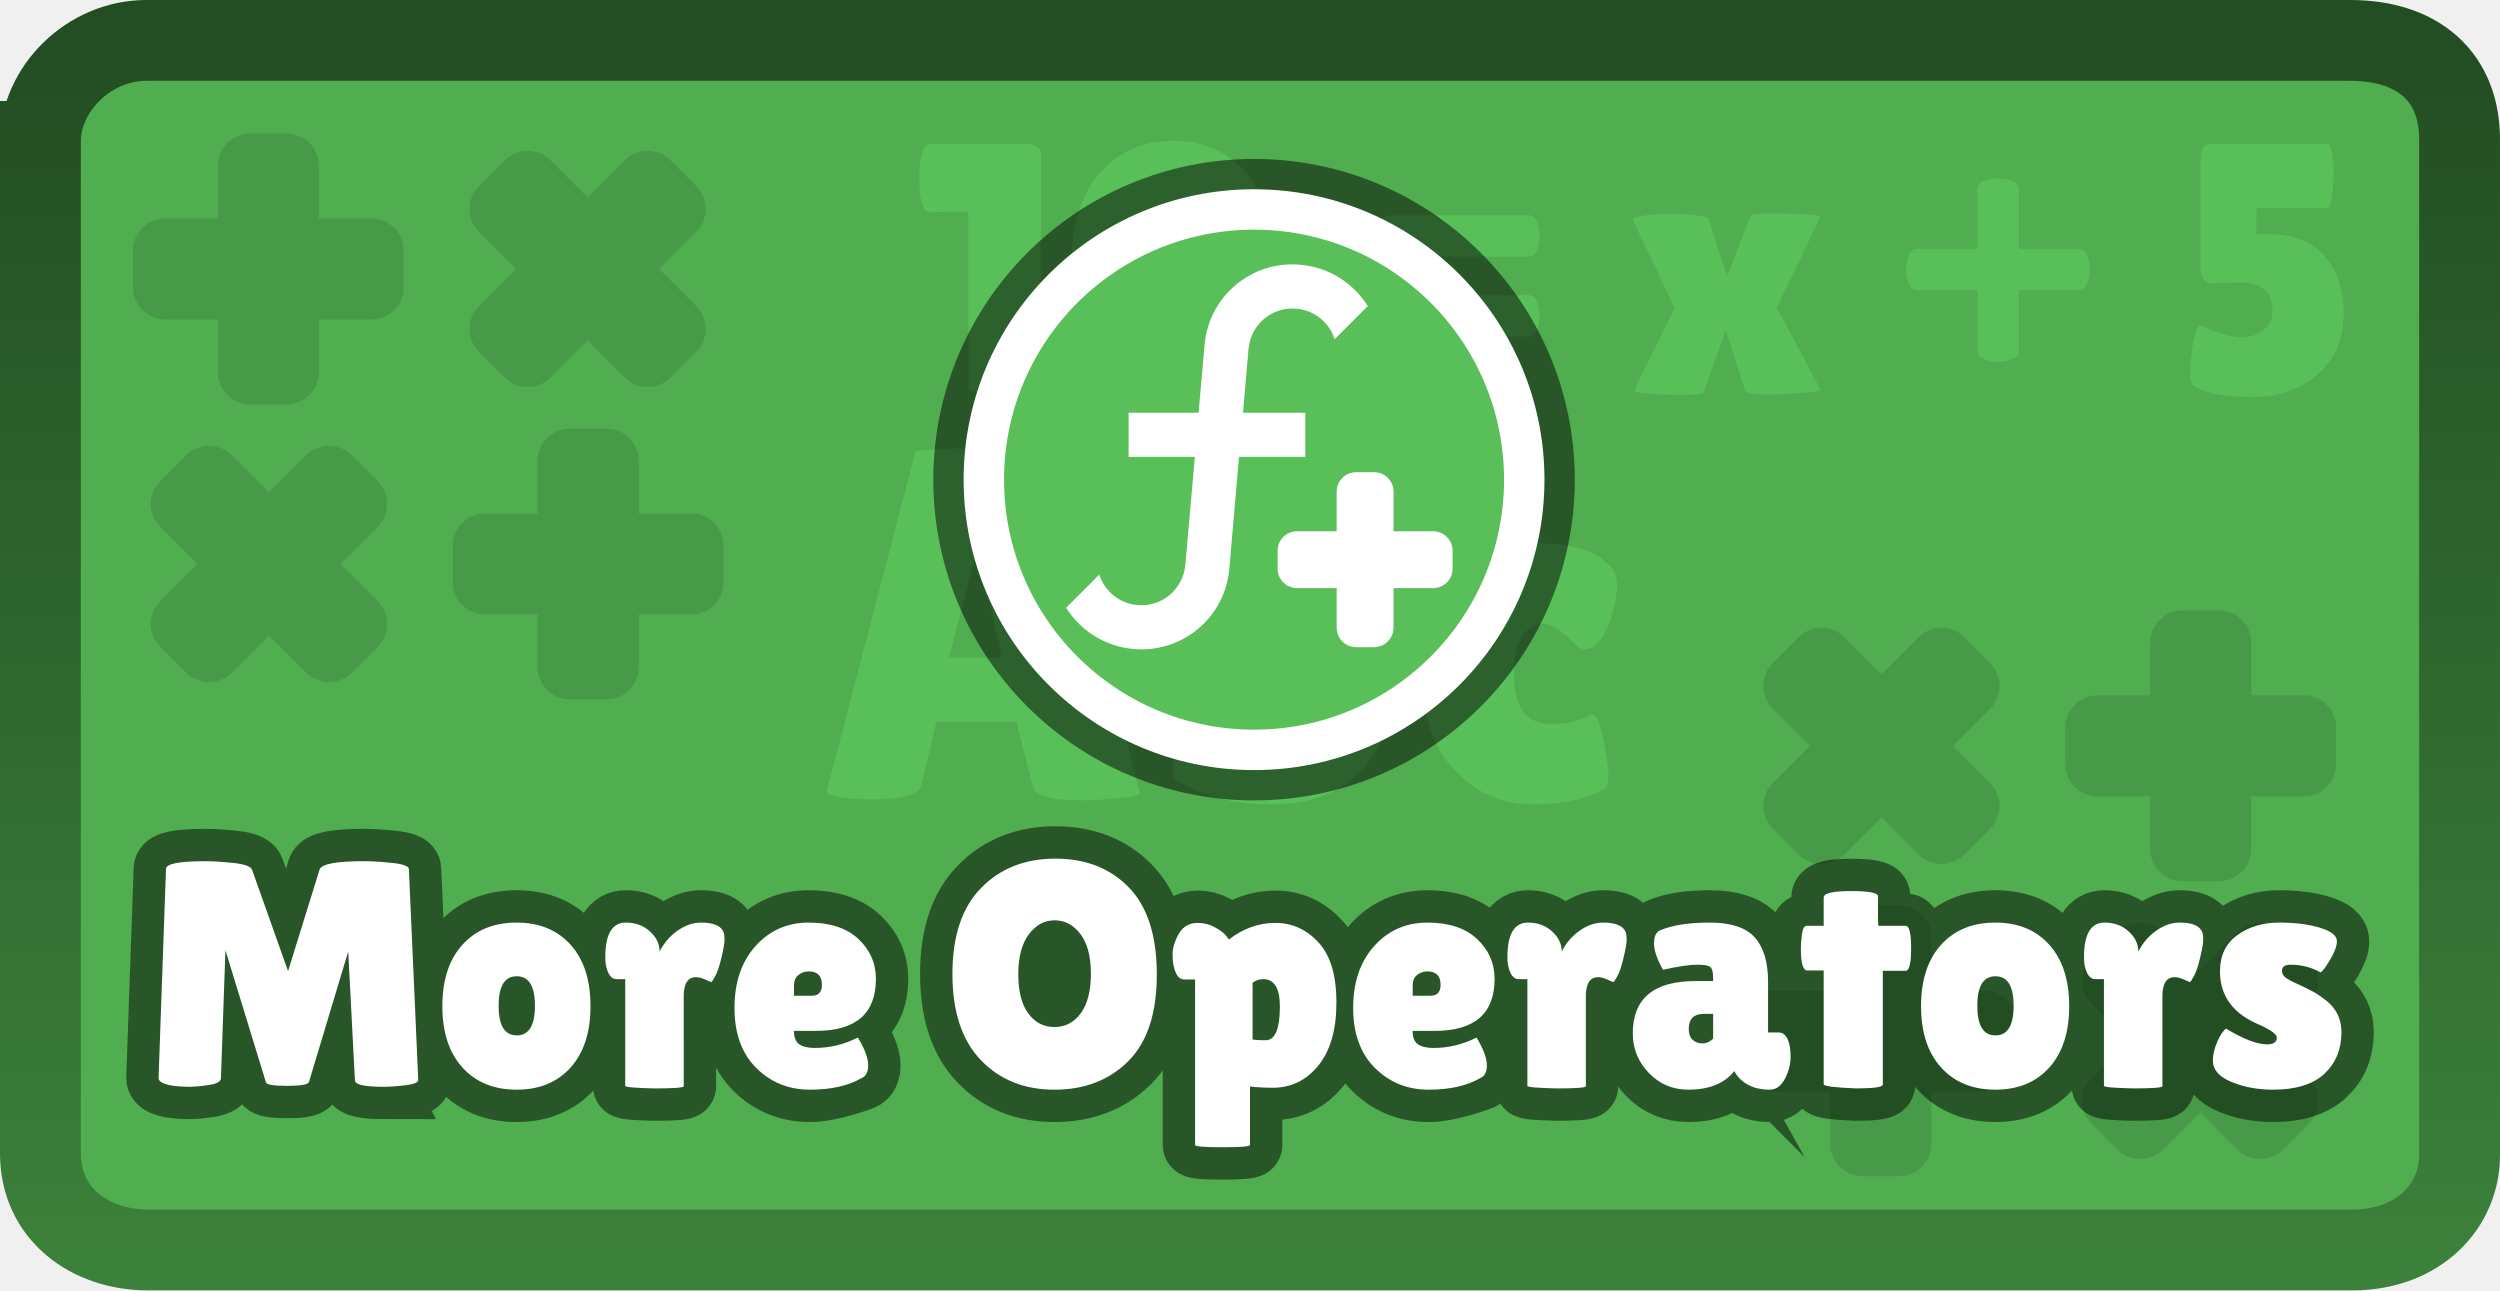
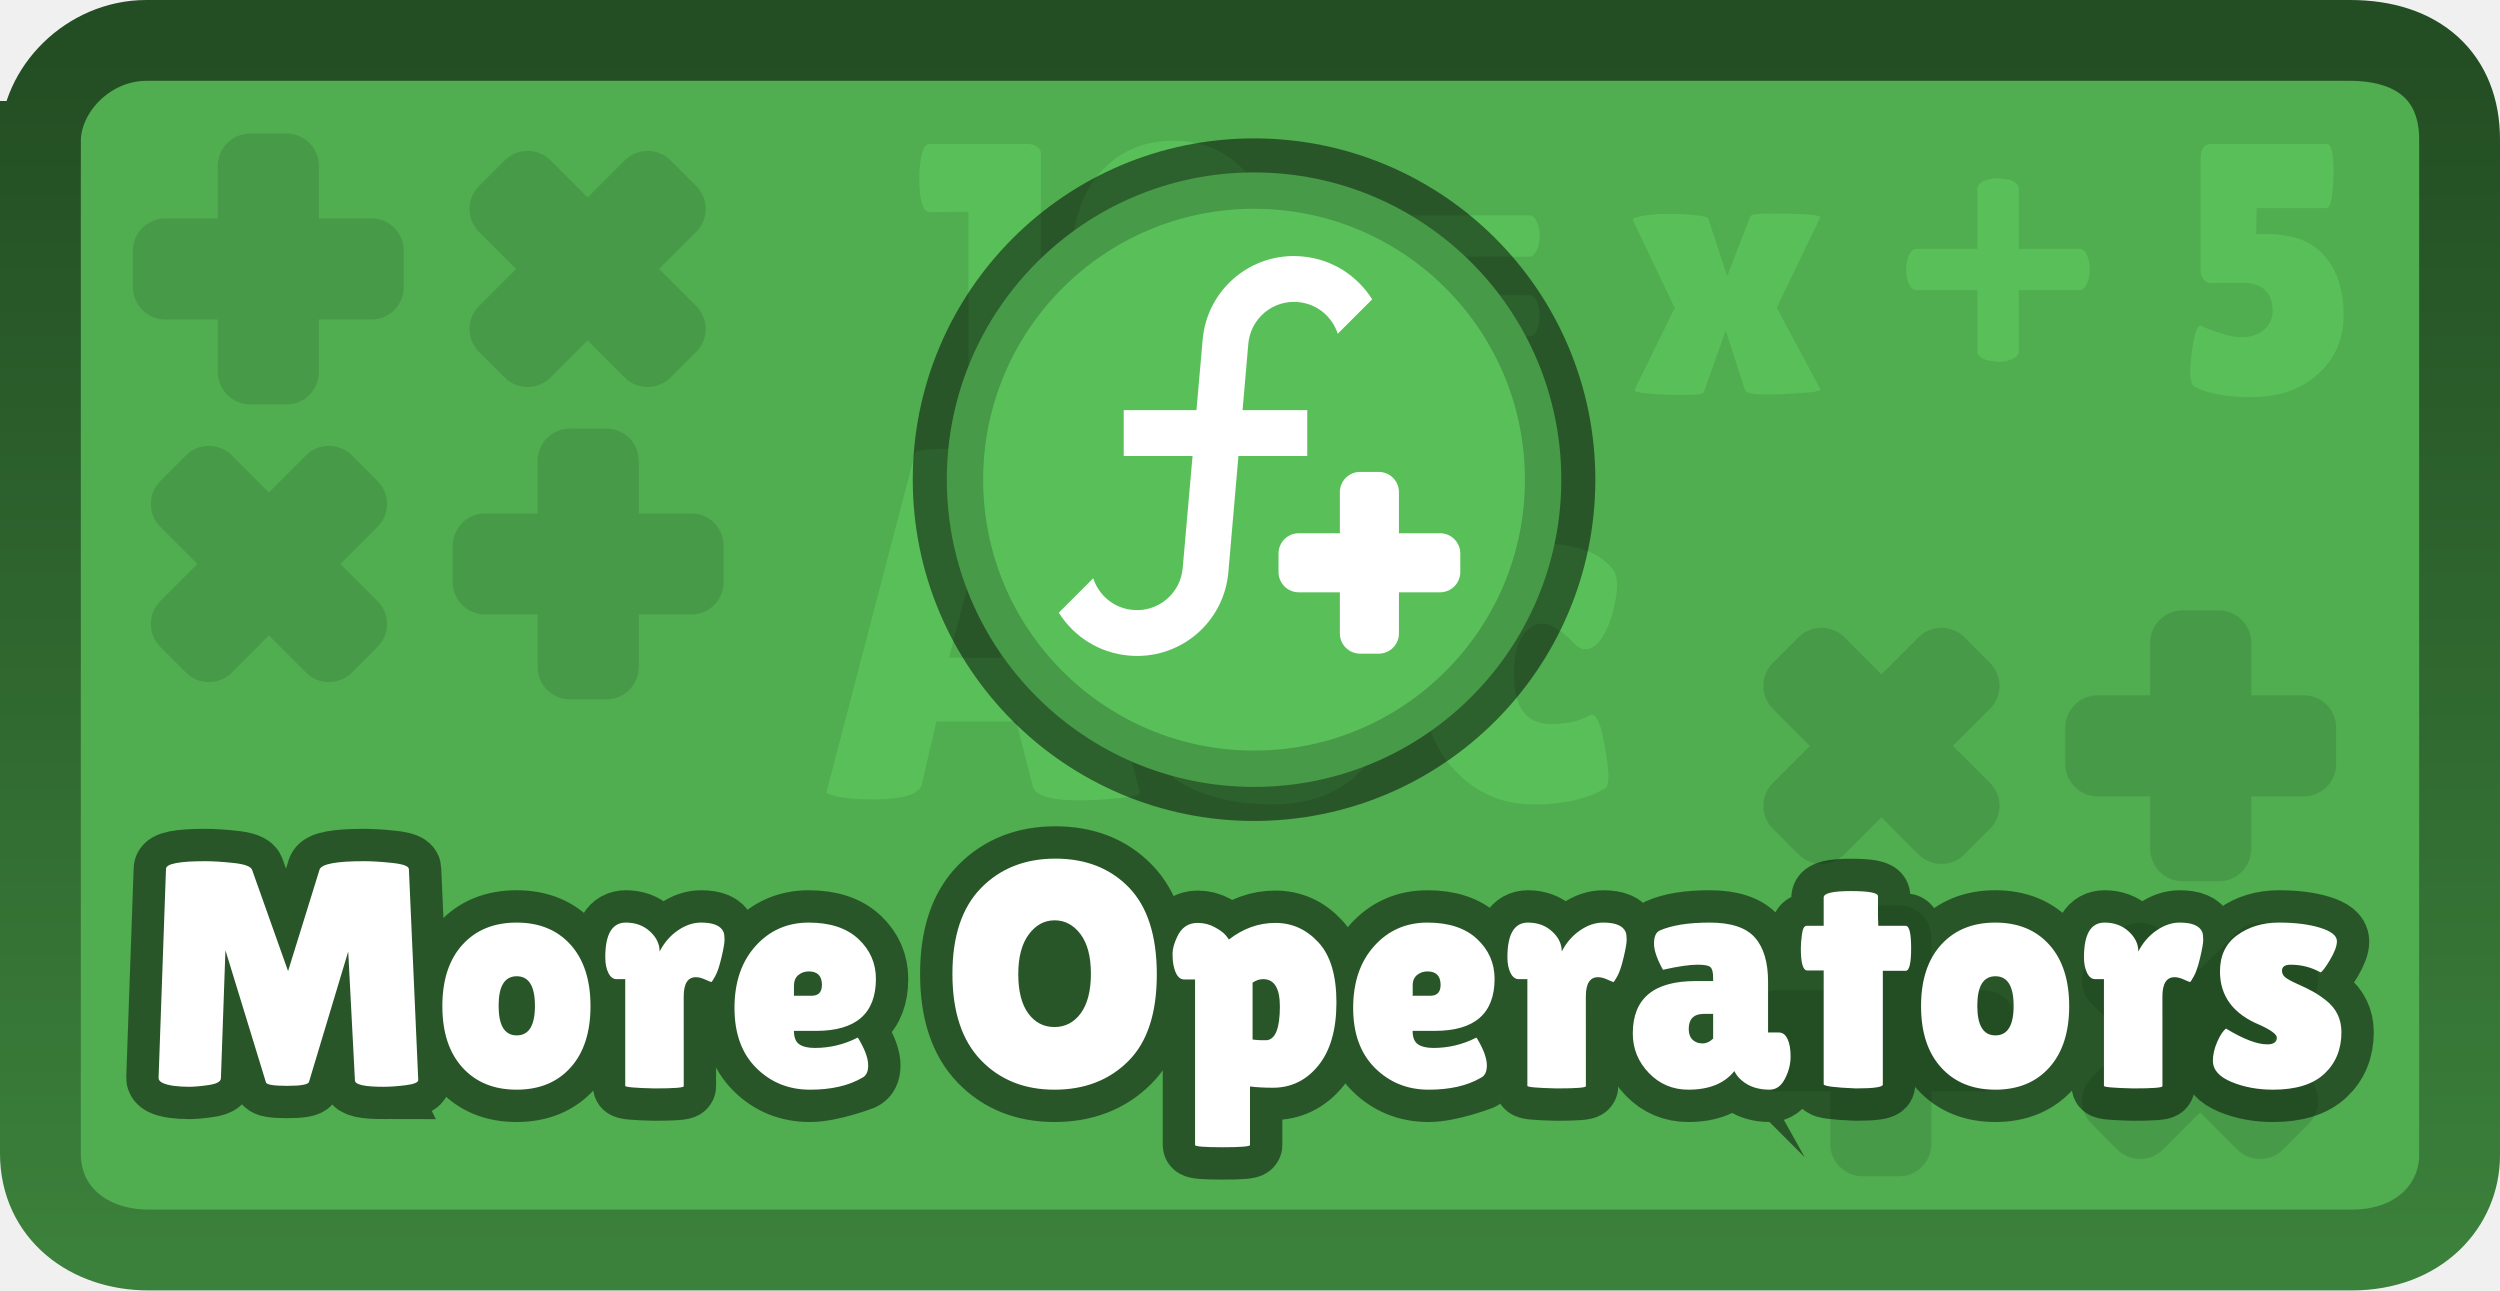
<svg xmlns="http://www.w3.org/2000/svg" version="1.1" width="309.297" height="159.649" viewBox="0,0,309.297,159.649">
  <defs>
    <linearGradient x1="240" y1="105.176" x2="240" y2="254.824" gradientUnits="userSpaceOnUse" id="color-1">
      <stop offset="0" stop-color="#234d23" />
      <stop offset="1" stop-color="#3b803b" />
    </linearGradient>
  </defs>
  <g transform="translate(-85.35135,-100.1757)">
    <g data-paper-data="{&quot;isPaintingLayer&quot;:true}" fill-rule="nonzero" stroke-linejoin="miter" stroke-miterlimit="10" stroke-dasharray="" stroke-dashoffset="0" style="mix-blend-mode: normal">
      <path d="M93.179,243.2c0,-28.875 0,-110.578 0,-126.5c0,-5.258 4.446,-10.024 10.121,-10.024c26.546,0 227.625,0 274,0c6.098,0 9.521,4.499 9.521,9.524c0,15.389 0,95.255 0,125.5c0,7.23 -4.156,11.624 -9.521,11.624c-25.539,0 -222.312,0 -272.5,0c-7.407,0 -11.621,-3.792 -11.621,-10.124z" fill="#50ad50" stroke="none" stroke-width="0" stroke-linecap="butt" />
      <path d="M218.968,199.198c-3.601,0 -5.547,-0.579 -5.838,-1.736l-2.051,-8.022h-9.879l-1.796,7.707c-0.251,1.287 -2.241,1.93 -5.971,1.93c-1.99,0 -3.463,-0.113 -4.418,-0.34c-0.947,-0.227 -1.42,-0.405 -1.42,-0.534l10.996,-42.066c0,-0.332 2.836,-0.498 8.508,-0.498c5.68,0 8.52,0.166 8.52,0.498l10.753,42.127c0,0.291 -0.955,0.522 -2.864,0.692c-1.901,0.162 -3.414,0.243 -4.539,0.243zM202.753,181.551h6.53l-2.804,-12.865h-0.364zM230.469,155.761c0,-0.494 1.792,-0.74 5.377,-0.74c3.584,0 5.377,0.267 5.377,0.801v12.064c1.78,-0.332 3.042,-0.498 3.787,-0.498c8.698,0 13.047,4.992 13.047,14.977c0,5.551 -1.335,9.827 -4.005,12.829c-2.67,3.002 -6.461,4.503 -11.372,4.503c-4.911,0 -8.981,-1.096 -12.21,-3.289zM243.274,177.085c-0.704,0 -1.388,0.227 -2.051,0.68v11.87c0.574,0.243 1.181,0.364 1.821,0.364c0.647,0 1.303,-0.247 1.966,-0.74c1.157,-0.825 1.736,-2.751 1.736,-5.777c0,-4.264 -1.157,-6.396 -3.471,-6.396zM272.662,183.663c0,4.062 1.533,6.093 4.6,6.093c1.99,0 3.649,-0.392 4.976,-1.177c0.615,0 1.121,1.068 1.517,3.204c0.396,2.128 0.595,3.576 0.595,4.345c0,0.769 -0.105,1.274 -0.316,1.517c-2.193,1.367 -5.195,2.051 -9.006,2.051c-3.811,0 -7.056,-1.416 -9.734,-4.248c-2.67,-2.84 -4.005,-6.716 -4.005,-11.627c0,-4.911 1.315,-8.876 3.944,-11.894c2.63,-3.026 6.129,-4.539 10.498,-4.539c4.377,0 7.416,1.056 9.115,3.168c0.372,0.453 0.558,1.125 0.558,2.015c0,0.89 -0.166,1.978 -0.498,3.265c-0.744,2.654 -1.719,4.187 -2.925,4.6c-0.162,0.04 -0.401,0.061 -0.716,0.061c-0.307,0 -0.692,-0.247 -1.153,-0.74c-1.61,-1.618 -2.905,-2.427 -3.884,-2.427c-0.971,0 -1.808,0.498 -2.512,1.493c-0.704,0.995 -1.056,2.609 -1.056,4.843z" fill="#59c059" stroke="none" stroke-width="1" stroke-linecap="square" />
      <path d="M355.372,209.2c-2.209,0 -4,-1.791 -4,-4v-6.5h-6.5c-2.209,0 -4,-1.791 -4,-4v-4.5c0,-2.209 1.791,-4 4,-4h6.5v-6.5c0,-2.209 1.791,-4 4,-4h4.5c2.209,0 4,1.791 4,4v6.5h6.5c2.209,0 4,1.791 4,4v4.5c0,2.209 -1.791,4 -4,4h-6.5v6.5c0,2.209 -1.791,4 -4,4z" data-paper-data="{&quot;index&quot;:null}" fill="#479a47" stroke="none" stroke-width="NaN" stroke-linecap="butt" />
      <path d="M328.375,205.885c-1.562,1.562 -4.095,1.562 -5.657,0l-4.596,-4.596l-4.596,4.596c-1.562,1.562 -4.095,1.562 -5.657,0l-3.182,-3.182c-1.562,-1.562 -1.562,-4.095 0,-5.657l4.596,-4.596l-4.596,-4.596c-1.562,-1.562 -1.562,-4.095 0,-5.657l3.182,-3.182c1.562,-1.562 4.095,-1.562 5.657,0l4.596,4.596l4.596,-4.596c1.562,-1.562 4.095,-1.562 5.657,0l3.182,3.182c1.562,1.562 1.562,4.095 0,5.657l-4.596,4.596l4.596,4.596c1.562,1.562 1.562,4.095 0,5.657z" data-paper-data="{&quot;index&quot;:null}" fill="#479a47" stroke="none" stroke-width="NaN" stroke-linecap="butt" />
      <path d="M315.8,245.7c-2.209,0 -4,-1.791 -4,-4v-6.5h-6.5c-2.209,0 -4,-1.791 -4,-4v-4.5c0,-2.209 1.791,-4 4,-4h6.5v-6.5c0,-2.209 1.791,-4 4,-4h4.5c2.209,0 4,1.791 4,4v6.5h6.5c2.209,0 4,1.791 4,4v4.5c0,2.209 -1.791,4 -4,4h-6.5v6.5c0,2.209 -1.791,4 -4,4z" data-paper-data="{&quot;index&quot;:null}" fill="#479a47" stroke="none" stroke-width="NaN" stroke-linecap="butt" />
      <path d="M344.115,239.203c-1.562,-1.562 -1.562,-4.095 0,-5.657l4.596,-4.596l-4.596,-4.596c-1.562,-1.562 -1.562,-4.095 0,-5.657l3.182,-3.182c1.562,-1.562 4.095,-1.562 5.657,0l4.596,4.596l4.596,-4.596c1.562,-1.562 4.095,-1.562 5.657,0l3.182,3.182c1.562,1.562 1.562,4.095 0,5.657l-4.596,4.596l4.596,4.596c1.562,1.562 1.562,4.095 0,5.657l-3.182,3.182c-1.562,1.562 -4.095,1.562 -5.657,0l-4.596,-4.596l-4.596,4.596c-1.562,1.562 -4.095,1.562 -5.657,0z" data-paper-data="{&quot;index&quot;:null}" fill="#479a47" stroke="none" stroke-width="NaN" stroke-linecap="butt" />
      <path d="M90.351,117.671c0,-6.399 5.915,-12.496 13.119,-12.496c28.933,0 219.728,0 272.61,0c8.614,0 13.568,4.644 13.568,12.246c0,30.592 0,109.092 0,125.705c0,6.04 -4.859,11.698 -13.319,11.698c-52.467,0 -243.426,0 -272.61,0c-7.328,0 -13.369,-4.524 -13.369,-11.947c0,-30.161 0,-108.193 0,-125.206z" data-paper-data="{&quot;index&quot;:null}" fill="none" stroke="url(#color-1)" stroke-width="10" stroke-linecap="butt" />
      <path d="M132.804,234.632c-2.361,0 -3.541,-0.264 -3.541,-0.792c0,0 -0.558,-10.714 -0.699,-13.42c-0.061,-1.173 -0.749,-0.472 -1.221,1.098c-0.878,2.918 -3.765,12.516 -3.765,12.516c-0.104,0.321 -1.004,0.481 -2.703,0.481c-1.698,0 -2.573,-0.148 -2.625,-0.443c0,0 -3.456,-11.273 -4.287,-13.986c-0.341,-1.113 -0.784,-0.589 -0.834,0.823c-0.099,2.821 -0.447,12.689 -0.447,12.689c-0.026,0.399 -0.531,0.67 -1.514,0.815c-0.979,0.145 -1.794,0.217 -2.446,0.217c-0.647,0 -1.274,-0.039 -1.879,-0.116c-1.274,-0.186 -1.897,-0.518 -1.872,-0.994l0.916,-25.845c0,-0.637 1.615,-0.955 4.846,-0.955c0.958,0 2.125,0.072 3.502,0.217c1.377,0.145 2.146,0.43 2.306,0.854c0,0 3.155,8.882 3.874,10.905c0.277,0.78 0.753,1.051 0.934,0.468c0.569,-1.835 3.541,-11.412 3.541,-11.412c0.238,-0.689 2.068,-1.033 5.49,-1.033c0.979,0 2.149,0.072 3.51,0.217c1.367,0.145 2.05,0.404 2.05,0.777l1.157,26.086c0,0.29 -0.518,0.502 -1.553,0.637c-1.03,0.129 -1.944,0.194 -2.741,0.194zM142.564,232.248c-1.657,-1.828 -2.485,-4.359 -2.485,-7.595c0,-3.236 0.828,-5.767 2.485,-7.595c1.657,-1.828 3.891,-2.741 6.702,-2.741c2.811,0 5.037,0.914 6.679,2.741c1.641,1.828 2.462,4.359 2.462,7.595c0,3.236 -0.821,5.767 -2.462,7.595c-1.641,1.828 -3.867,2.741 -6.679,2.741c-2.811,0 -5.045,-0.914 -6.702,-2.741zM149.282,220.957c-1.496,0 -7.744,0.969 -7.744,3.408c0,2.438 6.248,3.908 7.744,3.908c1.501,0 2.252,-1.219 2.252,-3.658c0,-2.438 -0.751,-3.658 -2.252,-3.658zM169.943,234.555c0,0.186 -1.206,0.28 -3.619,0.28c-2.413,-0.057 -3.619,-0.163 -3.619,-0.318v-13.202h-1.072c-0.425,0 -0.764,-0.259 -1.017,-0.777c-0.254,-0.518 -0.381,-1.16 -0.381,-1.926c0,-2.863 0.849,-4.295 2.547,-4.295c1.191,0 2.185,0.365 2.982,1.095c0.797,0.725 2.498,0.531 3.44,-0.116c0.942,-0.652 1.903,-0.979 2.881,-0.979c1.538,0 2.467,0.396 2.788,1.188c0.078,0.212 0.116,0.525 0.116,0.94c0,0.409 -0.127,1.144 -0.381,2.206c-0.249,1.061 -0.507,1.83 -0.777,2.306c-0.264,0.476 -0.422,0.714 -0.474,0.714c-0.052,0 -0.298,-0.098 -0.738,-0.295c-0.435,-0.202 -0.826,-0.303 -1.173,-0.303c-1.004,0 -1.507,0.795 -1.507,2.384zM185.564,234.99c-2.625,0 -4.838,-0.893 -6.64,-2.679c-1.802,-1.791 -2.703,-4.271 -2.703,-7.44c0,-3.168 0.867,-5.718 2.602,-7.649c1.74,-1.936 3.935,-2.904 6.585,-2.904c2.651,0 4.698,0.676 6.143,2.027c1.444,1.351 2.167,2.995 2.167,4.931c0,4.292 -2.464,6.438 -7.393,6.438h-2.749c0,0.797 0.217,1.349 0.652,1.654c0.44,0.305 1.085,0.458 1.934,0.458c1.859,0 3.622,-0.425 5.289,-1.274c0.026,-0.026 0.145,0.158 0.357,0.551c0.637,1.144 0.955,2.107 0.955,2.889c0,0.782 -0.251,1.292 -0.753,1.53c0,0 -3.821,1.468 -6.446,1.468zM187.04,222.028c0,-1.113 -0.544,-1.67 -1.631,-1.67c-0.502,0 -0.934,0.153 -1.297,0.458c-0.357,0.305 -0.536,0.748 -0.536,1.328v1.235h2.151c0.875,0 1.312,-0.45 1.312,-1.351zM215.804,234.99c-3.722,0 -6.756,-1.219 -9.102,-3.658c-2.345,-2.438 -3.518,-5.995 -3.518,-10.67c0,-4.68 1.186,-8.227 3.557,-10.639c2.371,-2.413 5.431,-3.619 9.179,-3.619c3.754,0 6.782,1.186 9.086,3.557c2.309,2.371 3.464,5.964 3.464,10.779c0,4.81 -1.18,8.387 -3.541,10.732c-2.356,2.345 -5.397,3.518 -9.125,3.518zM215.827,214.037c-1.274,0 -2.343,0.585 -3.207,1.755c-0.859,1.165 0.711,3.301 0.711,5.408c0,2.107 -1.588,3.225 -0.765,4.354c0.823,1.123 1.903,1.685 3.238,1.685c1.341,0 2.428,-0.57 3.262,-1.709c0.834,-1.144 1.25,-2.775 1.25,-4.893c0,-2.123 -0.43,-3.754 -1.289,-4.893c-0.859,-1.139 -1.926,-1.708 -3.2,-1.708zM239.999,241.832c0,0.186 -1.134,0.28 -3.401,0.28c-2.262,0 -3.394,-0.093 -3.394,-0.28v-20.479h-1.351c-0.637,0 -1.074,-0.582 -1.312,-1.747c-0.083,-0.373 -0.124,-0.849 -0.124,-1.429c0,-0.585 0.186,-1.276 0.559,-2.074c0.528,-1.165 1.377,-1.747 2.547,-1.747c0.766,0 1.473,0.179 2.12,0.536c0.652,0.357 1.103,0.689 1.351,0.994c0.254,0.305 0.381,0.484 0.381,0.536c1.776,-1.377 3.697,-2.066 5.762,-2.066c2.071,0 3.847,0.802 5.327,2.407c1.486,1.6 2.229,4.077 2.229,7.432c0,3.355 -0.743,5.954 -2.229,7.797c-1.481,1.838 -3.36,2.757 -5.638,2.757c-1.035,0 -1.978,-0.052 -2.827,-0.155zM241.63,221.314c-0.45,0 -0.888,0.145 -1.312,0.435v7.036c0.45,0.057 0.815,0.085 1.095,0.085c0.28,0 0.497,0 0.652,0c1.087,-0.109 1.631,-1.501 1.631,-4.178c0,-2.252 -0.689,-3.378 -2.066,-3.378zM262.105,234.99c-2.625,0 -4.838,-0.893 -6.64,-2.679c-1.802,-1.791 -2.703,-4.271 -2.703,-7.44c0,-3.168 0.867,-5.718 2.602,-7.649c1.74,-1.936 3.935,-2.904 6.585,-2.904c2.651,0 4.698,0.676 6.143,2.027c1.444,1.351 2.167,2.995 2.167,4.931c0,4.292 -2.464,6.438 -7.393,6.438h-2.749c0,0.797 0.217,1.349 0.652,1.654c0.44,0.305 1.085,0.458 1.934,0.458c1.859,0 3.622,-0.425 5.289,-1.274c0.026,-0.026 0.145,0.158 0.357,0.551c0.637,1.144 0.955,2.107 0.955,2.889c0,0.782 -0.251,1.292 -0.753,1.53c0,0 -3.821,1.468 -6.446,1.468zM263.581,222.028c0,-1.113 -0.544,-1.67 -1.631,-1.67c-0.502,0 -0.934,0.153 -1.297,0.458c-0.357,0.305 -0.536,0.748 -0.536,1.328v1.235h2.151c0.875,0 1.312,-0.45 1.312,-1.351zM281.554,234.555c0,0.186 -1.206,0.28 -3.619,0.28c-2.413,-0.057 -3.619,-0.163 -3.619,-0.318v-13.202h-1.072c-0.425,0 -0.764,-0.259 -1.017,-0.777c-0.254,-0.518 -0.381,-1.16 -0.381,-1.926c0,-2.863 0.849,-4.295 2.547,-4.295c1.191,0 2.185,0.365 2.982,1.095c0.797,0.725 2.498,0.531 3.44,-0.116c0.942,-0.652 1.903,-0.979 2.881,-0.979c1.538,0 2.467,0.396 2.788,1.188c0.078,0.212 0.116,0.525 0.116,0.94c0,0.409 -0.127,1.144 -0.381,2.206c-0.249,1.061 -0.507,1.83 -0.777,2.306c-0.264,0.476 -0.422,0.714 -0.474,0.714c-0.052,0 -0.298,-0.098 -0.738,-0.295c-0.435,-0.202 -0.826,-0.303 -1.173,-0.303c-1.004,0 -1.507,0.795 -1.507,2.384zM291.094,220.157c-0.74,-1.325 -1.111,-2.405 -1.111,-3.238c0,-0.834 0.225,-1.369 0.676,-1.608c1.507,-0.663 3.577,-0.994 6.213,-0.994c2.64,0 4.504,0.616 5.591,1.848c1.087,1.232 1.631,3.055 1.631,5.467v6.283h1.351c0.45,0 0.802,0.267 1.056,0.8c0.254,0.528 0.381,1.255 0.381,2.182c0,0.927 -0.233,1.841 -0.699,2.741c-0.466,0.901 -1.095,1.351 -1.887,1.351c-1.434,0 -2.589,-0.383 -3.464,-1.149c-0.393,-0.321 -0.696,-0.707 -0.909,-1.157c-1.222,1.538 -3.119,2.306 -5.692,2.306c-1.931,0 -3.559,-0.689 -4.885,-2.066c-1.325,-1.377 -1.988,-3.008 -1.988,-4.893c0,-4.318 2.583,-6.477 7.75,-6.477h2.19v-0.404c0,-0.689 -0.114,-1.131 -0.342,-1.328c-0.223,-0.197 -0.746,-0.295 -1.569,-0.295c-1.01,0 -2.441,0.21 -4.295,0.629zM294.278,227.48c0,0.58 0.158,1.023 0.474,1.328c0.316,0.305 0.72,0.458 1.211,0.458c0.492,0 0.937,-0.199 1.336,-0.598v-3.06h-1.118c-1.268,0 -1.903,0.624 -1.903,1.872zM318.291,234.353c0,0.321 -1.113,0.481 -3.339,0.481c-2.651,-0.109 -3.976,-0.282 -3.976,-0.52v-14.072h-2.027c-0.533,0 -0.8,-0.916 -0.8,-2.749c0,-0.476 0.047,-1.059 0.14,-1.747c0.093,-0.689 0.287,-1.033 0.582,-1.033h2.105v-3.502c0,-0.528 1.118,-0.792 3.355,-0.792c2.242,0 3.363,0.212 3.363,0.637v2.547l0.039,1.111h3.386c0.45,0 0.676,0.929 0.676,2.788c0,1.853 -0.225,2.78 -0.676,2.78h-2.827zM325.506,232.248c-1.657,-1.828 -2.485,-4.359 -2.485,-7.595c0,-3.236 0.828,-5.767 2.485,-7.595c1.657,-1.828 3.891,-2.741 6.702,-2.741c2.811,0 5.037,0.914 6.679,2.741c1.641,1.828 2.462,4.359 2.462,7.595c0,3.236 -0.821,5.767 -2.462,7.595c-1.641,1.828 -3.867,2.741 -6.679,2.741c-2.811,0 -5.045,-0.914 -6.702,-2.741zM332.224,220.957c-1.496,0 -6.619,1.219 -6.619,3.658c0,2.438 5.123,3.658 6.619,3.658c1.501,0 2.252,-1.219 2.252,-3.658c0,-2.438 -0.751,-3.658 -2.252,-3.658zM352.886,234.555c0,0.186 -1.206,0.28 -3.619,0.28c-2.413,-0.057 -3.619,-0.163 -3.619,-0.318v-13.202h-1.072c-0.425,0 -0.764,-0.259 -1.017,-0.777c-0.254,-0.518 -0.381,-1.16 -0.381,-1.926c0,-2.863 0.849,-4.295 2.547,-4.295c1.191,0 2.185,0.365 2.982,1.095c0.797,0.725 2.498,0.531 3.44,-0.116c0.942,-0.652 1.903,-0.979 2.881,-0.979c1.538,0 2.467,0.396 2.788,1.188c0.078,0.212 0.116,0.525 0.116,0.94c0,0.409 -0.127,1.144 -0.381,2.206c-0.249,1.061 -0.507,1.83 -0.777,2.306c-0.264,0.476 -0.422,0.714 -0.474,0.714c-0.052,0 -0.298,-0.098 -0.738,-0.295c-0.435,-0.202 -0.826,-0.303 -1.173,-0.303c-1.004,0 -1.507,0.795 -1.507,2.384zM360.757,227.434c2.149,1.3 3.844,1.949 5.087,1.949c0.797,0 1.196,-0.277 1.196,-0.831c0,-0.399 -0.689,-0.916 -2.066,-1.553c-3.313,-1.351 -4.97,-3.565 -4.97,-6.64c0,-1.962 0.714,-3.458 2.143,-4.489c1.434,-1.035 3.15,-1.553 5.149,-1.553c2.004,0 3.699,0.212 5.087,0.637c1.393,0.425 2.089,0.981 2.089,1.67c0,0.58 -0.285,1.349 -0.854,2.306c-0.57,0.953 -0.96,1.468 -1.173,1.545c-1.139,-0.632 -2.371,-0.947 -3.697,-0.947c-0.714,0 -1.072,0.251 -1.072,0.753c0,0.316 0.137,0.588 0.412,0.815c0.28,0.223 0.79,0.5 1.53,0.831c0.746,0.331 1.362,0.632 1.848,0.901c0.492,0.264 1.043,0.634 1.654,1.111c1.274,1.004 1.91,2.317 1.91,3.937c0,2.118 -0.704,3.834 -2.112,5.149c-1.403,1.31 -3.523,1.965 -6.36,1.965c-1.879,0 -3.588,-0.318 -5.125,-0.955c-1.538,-0.637 -2.306,-1.512 -2.306,-2.625c0,-0.74 0.179,-1.52 0.536,-2.338c0.357,-0.823 0.722,-1.369 1.095,-1.639z" fill="none" stroke-opacity="0.502" stroke="#000000" stroke-width="8" stroke-linecap="square" />
      <path d="M132.804,234.632c-2.361,0 -3.541,-0.264 -3.541,-0.792l-0.831,-15.943l-4.854,16.138c-0.104,0.321 -1.004,0.481 -2.703,0.481c-1.698,0 -2.573,-0.148 -2.625,-0.443l-5.009,-16.339l-0.559,15.866c-0.026,0.399 -0.531,0.67 -1.514,0.815c-0.979,0.145 -1.794,0.217 -2.446,0.217c-0.647,0 -1.274,-0.039 -1.879,-0.116c-1.274,-0.186 -1.897,-0.518 -1.872,-0.994l0.916,-25.845c0,-0.637 1.615,-0.955 4.846,-0.955c0.958,0 2.125,0.072 3.502,0.217c1.377,0.145 2.146,0.43 2.306,0.854l4.45,12.526l3.898,-12.565c0.238,-0.689 2.068,-1.033 5.49,-1.033c0.979,0 2.149,0.072 3.51,0.217c1.367,0.145 2.05,0.404 2.05,0.777l1.157,26.086c0,0.29 -0.518,0.502 -1.553,0.637c-1.03,0.129 -1.944,0.194 -2.741,0.194zM142.564,232.248c-1.657,-1.828 -2.485,-4.359 -2.485,-7.595c0,-3.236 0.828,-5.767 2.485,-7.595c1.657,-1.828 3.891,-2.741 6.702,-2.741c2.811,0 5.037,0.914 6.679,2.741c1.641,1.828 2.462,4.359 2.462,7.595c0,3.236 -0.821,5.767 -2.462,7.595c-1.641,1.828 -3.867,2.741 -6.679,2.741c-2.811,0 -5.045,-0.914 -6.702,-2.741zM149.282,220.957c-1.496,0 -2.244,1.219 -2.244,3.658c0,2.438 0.748,3.658 2.244,3.658c1.501,0 2.252,-1.219 2.252,-3.658c0,-2.438 -0.751,-3.658 -2.252,-3.658zM169.943,234.555c0,0.186 -1.206,0.28 -3.619,0.28c-2.413,-0.057 -3.619,-0.163 -3.619,-0.318v-13.202h-1.072c-0.425,0 -0.764,-0.259 -1.017,-0.777c-0.254,-0.518 -0.381,-1.16 -0.381,-1.926c0,-2.863 0.849,-4.295 2.547,-4.295c1.191,0 2.185,0.365 2.982,1.095c0.797,0.725 1.196,1.553 1.196,2.485c0.554,-1.087 1.302,-1.954 2.244,-2.602c0.942,-0.652 1.903,-0.979 2.881,-0.979c1.538,0 2.467,0.396 2.788,1.188c0.078,0.212 0.116,0.525 0.116,0.94c0,0.409 -0.127,1.144 -0.381,2.206c-0.249,1.061 -0.507,1.83 -0.777,2.306c-0.264,0.476 -0.422,0.714 -0.474,0.714c-0.052,0 -0.298,-0.098 -0.738,-0.295c-0.435,-0.202 -0.826,-0.303 -1.173,-0.303c-1.004,0 -1.507,0.795 -1.507,2.384zM192.01,233.522c-1.672,0.979 -3.821,1.468 -6.446,1.468c-2.625,0 -4.838,-0.893 -6.64,-2.679c-1.802,-1.791 -2.703,-4.271 -2.703,-7.44c0,-3.168 0.867,-5.718 2.602,-7.649c1.74,-1.936 3.935,-2.904 6.585,-2.904c2.651,0 4.698,0.676 6.143,2.027c1.444,1.351 2.167,2.995 2.167,4.931c0,4.292 -2.464,6.438 -7.393,6.438h-2.749c0,0.797 0.217,1.349 0.652,1.654c0.44,0.305 1.085,0.458 1.934,0.458c1.859,0 3.622,-0.425 5.289,-1.274c0.026,-0.026 0.145,0.158 0.357,0.551c0.637,1.144 0.955,2.107 0.955,2.889c0,0.782 -0.251,1.292 -0.753,1.53zM187.04,222.028c0,-1.113 -0.544,-1.67 -1.631,-1.67c-0.502,0 -0.934,0.153 -1.297,0.458c-0.357,0.305 -0.536,0.748 -0.536,1.328v1.235h2.151c0.875,0 1.312,-0.45 1.312,-1.351zM215.804,234.99c-3.722,0 -6.756,-1.219 -9.102,-3.658c-2.345,-2.438 -3.518,-5.995 -3.518,-10.67c0,-4.68 1.186,-8.227 3.557,-10.639c2.371,-2.413 5.431,-3.619 9.179,-3.619c3.754,0 6.782,1.186 9.086,3.557c2.309,2.371 3.464,5.964 3.464,10.779c0,4.81 -1.18,8.387 -3.541,10.732c-2.356,2.345 -5.397,3.518 -9.125,3.518zM215.827,214.037c-1.274,0 -2.343,0.585 -3.207,1.755c-0.859,1.165 -1.289,2.801 -1.289,4.908c0,2.107 0.412,3.725 1.235,4.854c0.823,1.123 1.903,1.685 3.238,1.685c1.341,0 2.428,-0.57 3.262,-1.709c0.834,-1.144 1.25,-2.775 1.25,-4.893c0,-2.123 -0.43,-3.754 -1.289,-4.893c-0.859,-1.139 -1.926,-1.708 -3.2,-1.708zM239.999,241.832c0,0.186 -1.134,0.28 -3.401,0.28c-2.262,0 -3.394,-0.093 -3.394,-0.28v-20.479h-1.351c-0.637,0 -1.074,-0.582 -1.312,-1.747c-0.083,-0.373 -0.124,-0.849 -0.124,-1.429c0,-0.585 0.186,-1.276 0.559,-2.074c0.528,-1.165 1.377,-1.747 2.547,-1.747c0.766,0 1.473,0.179 2.12,0.536c0.652,0.357 1.103,0.689 1.351,0.994c0.254,0.305 0.381,0.484 0.381,0.536c1.776,-1.377 3.697,-2.066 5.762,-2.066c2.071,0 3.847,0.802 5.327,2.407c1.486,1.6 2.229,4.077 2.229,7.432c0,3.355 -0.743,5.954 -2.229,7.797c-1.481,1.838 -3.36,2.757 -5.638,2.757c-1.035,0 -1.978,-0.052 -2.827,-0.155zM241.63,221.314c-0.45,0 -0.888,0.145 -1.312,0.435v7.036c0.45,0.057 0.815,0.085 1.095,0.085c0.28,0 0.497,0 0.652,0c1.087,-0.109 1.631,-1.501 1.631,-4.178c0,-2.252 -0.689,-3.378 -2.066,-3.378zM268.551,233.522c-1.672,0.979 -3.821,1.468 -6.446,1.468c-2.625,0 -4.838,-0.893 -6.64,-2.679c-1.802,-1.791 -2.703,-4.271 -2.703,-7.44c0,-3.168 0.867,-5.718 2.602,-7.649c1.74,-1.936 3.935,-2.904 6.585,-2.904c2.651,0 4.698,0.676 6.143,2.027c1.444,1.351 2.167,2.995 2.167,4.931c0,4.292 -2.464,6.438 -7.393,6.438h-2.749c0,0.797 0.217,1.349 0.652,1.654c0.44,0.305 1.085,0.458 1.934,0.458c1.859,0 3.622,-0.425 5.289,-1.274c0.026,-0.026 0.145,0.158 0.357,0.551c0.637,1.144 0.955,2.107 0.955,2.889c0,0.782 -0.251,1.292 -0.753,1.53zM263.581,222.028c0,-1.113 -0.544,-1.67 -1.631,-1.67c-0.502,0 -0.934,0.153 -1.297,0.458c-0.357,0.305 -0.536,0.748 -0.536,1.328v1.235h2.151c0.875,0 1.312,-0.45 1.312,-1.351zM281.554,234.555c0,0.186 -1.206,0.28 -3.619,0.28c-2.413,-0.057 -3.619,-0.163 -3.619,-0.318v-13.202h-1.072c-0.425,0 -0.764,-0.259 -1.017,-0.777c-0.254,-0.518 -0.381,-1.16 -0.381,-1.926c0,-2.863 0.849,-4.295 2.547,-4.295c1.191,0 2.185,0.365 2.982,1.095c0.797,0.725 1.196,1.553 1.196,2.485c0.554,-1.087 1.302,-1.954 2.244,-2.602c0.942,-0.652 1.903,-0.979 2.881,-0.979c1.538,0 2.467,0.396 2.788,1.188c0.078,0.212 0.116,0.525 0.116,0.94c0,0.409 -0.127,1.144 -0.381,2.206c-0.249,1.061 -0.507,1.83 -0.777,2.306c-0.264,0.476 -0.422,0.714 -0.474,0.714c-0.052,0 -0.298,-0.098 -0.738,-0.295c-0.435,-0.202 -0.826,-0.303 -1.173,-0.303c-1.004,0 -1.507,0.795 -1.507,2.384zM291.094,220.157c-0.74,-1.325 -1.111,-2.405 -1.111,-3.238c0,-0.834 0.225,-1.369 0.676,-1.608c1.507,-0.663 3.577,-0.994 6.213,-0.994c2.64,0 4.504,0.616 5.591,1.848c1.087,1.232 1.631,3.055 1.631,5.467v6.283h1.351c0.45,0 0.802,0.267 1.056,0.8c0.254,0.528 0.381,1.255 0.381,2.182c0,0.927 -0.233,1.841 -0.699,2.741c-0.466,0.901 -1.095,1.351 -1.887,1.351c-1.434,0 -2.589,-0.383 -3.464,-1.149c-0.393,-0.321 -0.696,-0.707 -0.909,-1.157c-1.222,1.538 -3.119,2.306 -5.692,2.306c-1.931,0 -3.559,-0.689 -4.885,-2.066c-1.325,-1.377 -1.988,-3.008 -1.988,-4.893c0,-4.318 2.583,-6.477 7.75,-6.477h2.19v-0.404c0,-0.689 -0.114,-1.131 -0.342,-1.328c-0.223,-0.197 -0.746,-0.295 -1.569,-0.295c-1.01,0 -2.441,0.21 -4.295,0.629zM294.278,227.48c0,0.58 0.158,1.023 0.474,1.328c0.316,0.305 0.72,0.458 1.211,0.458c0.492,0 0.937,-0.199 1.336,-0.598v-3.06h-1.118c-1.268,0 -1.903,0.624 -1.903,1.872zM318.291,234.353c0,0.321 -1.113,0.481 -3.339,0.481c-2.651,-0.109 -3.976,-0.282 -3.976,-0.52v-14.072h-2.027c-0.533,0 -0.8,-0.916 -0.8,-2.749c0,-0.476 0.047,-1.059 0.14,-1.747c0.093,-0.689 0.287,-1.033 0.582,-1.033h2.105v-3.502c0,-0.528 1.118,-0.792 3.355,-0.792c2.242,0 3.363,0.212 3.363,0.637v2.547l0.039,1.111h3.386c0.45,0 0.676,0.929 0.676,2.788c0,1.853 -0.225,2.78 -0.676,2.78h-2.827zM325.506,232.248c-1.657,-1.828 -2.485,-4.359 -2.485,-7.595c0,-3.236 0.828,-5.767 2.485,-7.595c1.657,-1.828 3.891,-2.741 6.702,-2.741c2.811,0 5.037,0.914 6.679,2.741c1.641,1.828 2.462,4.359 2.462,7.595c0,3.236 -0.821,5.767 -2.462,7.595c-1.641,1.828 -3.867,2.741 -6.679,2.741c-2.811,0 -5.045,-0.914 -6.702,-2.741zM332.224,220.957c-1.496,0 -2.244,1.219 -2.244,3.658c0,2.438 0.748,3.658 2.244,3.658c1.501,0 2.252,-1.219 2.252,-3.658c0,-2.438 -0.751,-3.658 -2.252,-3.658zM352.886,234.555c0,0.186 -1.206,0.28 -3.619,0.28c-2.413,-0.057 -3.619,-0.163 -3.619,-0.318v-13.202h-1.072c-0.425,0 -0.764,-0.259 -1.017,-0.777c-0.254,-0.518 -0.381,-1.16 -0.381,-1.926c0,-2.863 0.849,-4.295 2.547,-4.295c1.191,0 2.185,0.365 2.982,1.095c0.797,0.725 1.196,1.553 1.196,2.485c0.554,-1.087 1.302,-1.954 2.244,-2.602c0.942,-0.652 1.903,-0.979 2.881,-0.979c1.538,0 2.467,0.396 2.788,1.188c0.078,0.212 0.116,0.525 0.116,0.94c0,0.409 -0.127,1.144 -0.381,2.206c-0.249,1.061 -0.507,1.83 -0.777,2.306c-0.264,0.476 -0.422,0.714 -0.474,0.714c-0.052,0 -0.298,-0.098 -0.738,-0.295c-0.435,-0.202 -0.826,-0.303 -1.173,-0.303c-1.004,0 -1.507,0.795 -1.507,2.384zM360.757,227.434c2.149,1.3 3.844,1.949 5.087,1.949c0.797,0 1.196,-0.277 1.196,-0.831c0,-0.399 -0.689,-0.916 -2.066,-1.553c-3.313,-1.351 -4.97,-3.565 -4.97,-6.64c0,-1.962 0.714,-3.458 2.143,-4.489c1.434,-1.035 3.15,-1.553 5.149,-1.553c2.004,0 3.699,0.212 5.087,0.637c1.393,0.425 2.089,0.981 2.089,1.67c0,0.58 -0.285,1.349 -0.854,2.306c-0.57,0.953 -0.96,1.468 -1.173,1.545c-1.139,-0.632 -2.371,-0.947 -3.697,-0.947c-0.714,0 -1.072,0.251 -1.072,0.753c0,0.316 0.137,0.588 0.412,0.815c0.28,0.223 0.79,0.5 1.53,0.831c0.746,0.331 1.362,0.632 1.848,0.901c0.492,0.264 1.043,0.634 1.654,1.111c1.274,1.004 1.91,2.317 1.91,3.937c0,2.118 -0.704,3.834 -2.112,5.149c-1.403,1.31 -3.523,1.965 -6.36,1.965c-1.879,0 -3.588,-0.318 -5.125,-0.955c-1.538,-0.637 -2.306,-1.512 -2.306,-2.625c0,-0.74 0.179,-1.52 0.536,-2.338c0.357,-0.823 0.722,-1.369 1.095,-1.639z" fill="#ffffff" stroke="none" stroke-width="1" stroke-linecap="square" />
      <path d="M116.3,150.2c-2.209,0 -4,-1.791 -4,-4v-6.5h-6.5c-2.209,0 -4,-1.791 -4,-4v-4.5c0,-2.209 1.791,-4 4,-4h6.5v-6.5c0,-2.209 1.791,-4 4,-4h4.5c2.209,0 4,1.791 4,4v6.5h6.5c2.209,0 4,1.791 4,4v4.5c0,2.209 -1.791,4 -4,4h-6.5v6.5c0,2.209 -1.791,4 -4,4z" fill="#479a47" stroke="none" stroke-width="NaN" stroke-linecap="butt" />
      <path d="M144.615,143.703c-1.562,-1.562 -1.562,-4.095 0,-5.657l4.596,-4.596l-4.596,-4.596c-1.562,-1.562 -1.562,-4.095 0,-5.657l3.182,-3.182c1.562,-1.562 4.095,-1.562 5.657,0l4.596,4.596l4.596,-4.596c1.562,-1.562 4.095,-1.562 5.657,0l3.182,3.182c1.562,1.562 1.562,4.095 0,5.657l-4.596,4.596l4.596,4.596c1.562,1.562 1.562,4.095 0,5.657l-3.182,3.182c-1.562,1.562 -4.095,1.562 -5.657,0l-4.596,-4.596l-4.596,4.596c-1.562,1.562 -4.095,1.562 -5.657,0z" fill="#479a47" stroke="none" stroke-width="NaN" stroke-linecap="butt" />
      <path d="M155.872,186.7c-2.209,0 -4,-1.791 -4,-4v-6.5h-6.5c-2.209,0 -4,-1.791 -4,-4v-4.5c0,-2.209 1.791,-4 4,-4h6.5v-6.5c0,-2.209 1.791,-4 4,-4h4.5c2.209,0 4,1.791 4,4v6.5h6.5c2.209,0 4,1.791 4,4v4.5c0,2.209 -1.791,4 -4,4h-6.5v6.5c0,2.209 -1.791,4 -4,4z" data-paper-data="{&quot;index&quot;:null}" fill="#479a47" stroke="none" stroke-width="NaN" stroke-linecap="butt" />
      <path d="M128.875,183.385c-1.562,1.562 -4.095,1.562 -5.657,0l-4.596,-4.596l-4.596,4.596c-1.562,1.562 -4.095,1.562 -5.657,0l-3.182,-3.182c-1.562,-1.562 -1.562,-4.095 0,-5.657l4.596,-4.596l-4.596,-4.596c-1.562,-1.562 -1.562,-4.095 0,-5.657l3.182,-3.182c1.562,-1.562 4.095,-1.562 5.657,0l4.596,4.596l4.596,-4.596c1.562,-1.562 4.095,-1.562 5.657,0l3.182,3.182c1.562,1.562 1.562,4.095 0,5.657l-4.596,4.596l4.596,4.596c1.562,1.562 1.562,4.095 0,5.657z" data-paper-data="{&quot;index&quot;:null}" fill="#479a47" stroke="none" stroke-width="NaN" stroke-linecap="butt" />
      <path d="M214.128,148.117c0,0.5 -1.493,0.75 -4.48,0.75c-2.987,0 -4.48,-0.25 -4.48,-0.75v-21.744l-4.764,0.043c-0.879,0 -1.318,-1.413 -1.318,-4.239c0,-0.971 0.095,-1.91 0.284,-2.817c0.19,-0.913 0.52,-1.37 0.991,-1.37h12.087c0.5,0 0.905,0.112 1.215,0.336c0.31,0.218 0.465,0.488 0.465,0.81zM230.417,149.306c-3.687,0 -6.7,-1.353 -9.037,-4.058c-2.338,-2.705 -3.506,-6.659 -3.506,-11.863c0,-5.203 1.175,-9.135 3.524,-11.794c2.355,-2.665 5.393,-3.997 9.115,-3.997c3.722,0 6.728,1.324 9.02,3.971c2.292,2.648 3.437,6.634 3.437,11.958c0,5.318 -1.169,9.278 -3.506,11.88c-2.338,2.602 -5.353,3.903 -9.046,3.903zM230.425,126.063c-1.131,0 -2.088,0.64 -2.869,1.921c-0.781,1.275 -1.172,3.09 -1.172,5.445c0,2.355 0.373,4.158 1.12,5.41c0.752,1.246 1.723,1.869 2.912,1.869c1.195,0 2.165,-0.632 2.912,-1.895c0.752,-1.269 1.129,-3.078 1.129,-5.427c0,-2.355 -0.391,-4.164 -1.172,-5.427c-0.775,-1.264 -1.729,-1.895 -2.86,-1.895zM274.51,141.811h-17.419c-0.534,0 -0.916,-0.428 -1.146,-1.284c-0.121,-0.436 -0.181,-0.861 -0.181,-1.275c0,-0.414 0.06,-0.841 0.181,-1.284c0.23,-0.85 0.612,-1.275 1.146,-1.275h17.419c0.528,0 0.91,0.425 1.146,1.275c0.121,0.442 0.181,0.87 0.181,1.284c0,0.414 -0.06,0.839 -0.181,1.275c-0.235,0.856 -0.617,1.284 -1.146,1.284zM274.51,131.929h-17.419c-0.534,0 -0.916,-0.428 -1.146,-1.284c-0.121,-0.436 -0.181,-0.861 -0.181,-1.275c0,-0.414 0.06,-0.841 0.181,-1.284c0.23,-0.85 0.612,-1.275 1.146,-1.275h17.419c0.528,0 0.91,0.425 1.146,1.275c0.121,0.442 0.181,0.87 0.181,1.284c0,0.414 -0.06,0.839 -0.181,1.275c-0.235,0.856 -0.617,1.284 -1.146,1.284zM301.898,126.941c0.121,-0.235 0.856,-0.353 2.205,-0.353c4.411,0 6.559,0.164 6.444,0.491l-5.384,11.156c3.618,6.766 5.427,10.148 5.427,10.148c0,0.172 -0.882,0.319 -2.645,0.439c-1.763,0.115 -3.012,0.172 -3.748,0.172c-1.855,0 -2.84,-0.19 -2.955,-0.569l-2.386,-7.366l-2.731,7.676c-0.063,0.201 -0.905,0.302 -2.524,0.302c-1.614,0 -3.053,-0.057 -4.316,-0.172c-1.264,-0.115 -1.838,-0.261 -1.723,-0.439l4.988,-10.148c-3.469,-7.26 -5.203,-10.907 -5.203,-10.941c0,-0.172 0.448,-0.33 1.344,-0.474c0.896,-0.149 1.91,-0.224 3.041,-0.224c1.131,0 2.211,0.052 3.239,0.155c1.034,0.098 1.608,0.235 1.723,0.414l2.343,7.15zM335.112,123.547v7.409h7.461c0.528,0 0.91,0.428 1.146,1.284c0.115,0.442 0.172,0.87 0.172,1.284c0,0.408 -0.057,0.833 -0.172,1.275c-0.235,0.85 -0.617,1.275 -1.146,1.275h-7.461v7.547c0,0.528 -0.425,0.91 -1.275,1.146c-0.414,0.115 -0.841,0.172 -1.284,0.172l-1.275,-0.172c-0.856,-0.235 -1.284,-0.617 -1.284,-1.146v-7.547h-7.495c-0.528,0 -0.91,-0.425 -1.146,-1.275c-0.121,-0.442 -0.181,-0.867 -0.181,-1.275c0,-0.414 0.06,-0.841 0.181,-1.284c0.235,-0.856 0.617,-1.284 1.146,-1.284h7.495v-7.409c0,-0.528 0.428,-0.91 1.284,-1.146c0.414,-0.115 0.839,-0.172 1.275,-0.172l1.284,0.172c0.85,0.235 1.275,0.617 1.275,1.146zM373.223,117.99c0.563,0 0.844,1.22 0.844,3.661c0,0.764 -0.069,1.668 -0.207,2.714c-0.132,1.045 -0.373,1.568 -0.724,1.568h-8.598l-0.052,3.213h1.456c3.147,0 5.493,0.913 7.038,2.74c1.545,1.821 2.317,4.233 2.317,7.237c0,2.998 -1.06,5.445 -3.179,7.34c-2.114,1.895 -4.833,2.843 -8.158,2.843c-3.325,0 -5.752,-0.471 -7.28,-1.413c-0.235,-0.379 -0.353,-0.973 -0.353,-1.783c0,-0.81 0.118,-1.956 0.353,-3.437c0.235,-1.488 0.56,-2.231 0.973,-2.231c0.029,0 0.118,0.06 0.267,0.181c2.085,0.85 3.679,1.275 4.781,1.275c1.103,0 2.013,-0.302 2.731,-0.905c0.724,-0.603 1.085,-1.376 1.085,-2.317c0,-2.349 -1.264,-3.524 -3.791,-3.524l-3.799,0.043c-0.293,0.057 -0.586,-0.066 -0.879,-0.37c-0.293,-0.31 -0.439,-0.718 -0.439,-1.223v-13.801c0,-1.206 0.439,-1.809 1.318,-1.809h14.292z" fill="#59c059" stroke="none" stroke-width="1" stroke-linecap="square" />
      <path d="M202.889,121.409h74.222v74.222h-74.222z" fill-opacity="0" fill="#000000" stroke="none" stroke-width="1" stroke-linecap="butt" />
-       <path d="M207.07,159.52c0,-18.463 14.967,-33.43 33.43,-33.43c18.463,0 33.43,14.967 33.43,33.43c0,18.463 -14.967,33.43 -33.43,33.43c-18.463,0 -33.43,-14.967 -33.43,-33.43z" fill="none" stroke-opacity="0.502" stroke="#000000" stroke-width="12.5" stroke-linecap="butt" />
-       <path d="M207.07,159.52c0,-18.463 14.967,-33.43 33.43,-33.43c18.463,0 33.43,14.967 33.43,33.43c0,18.463 -14.967,33.43 -33.43,33.43c-18.463,0 -33.43,-14.967 -33.43,-33.43z" fill="#59c059" stroke="#ffffff" stroke-width="5" stroke-linecap="butt" />
-       <path d="M245.746,138.367c-3.005,-0.273 -5.656,1.94 -5.929,4.973l-0.683,7.896h7.705v5.464h-8.197l-1.202,13.852c-0.247,2.887 -1.634,5.556 -3.854,7.417c-2.22,1.861 -5.091,2.761 -7.976,2.501c-3.436,-0.291 -6.534,-2.185 -8.361,-5.109l4.098,-4.098c0.656,2.022 2.459,3.579 4.727,3.77c3.005,0.273 5.656,-1.94 5.929,-4.973l1.175,-13.361h-8.197v-5.464h8.661l0.738,-8.388c0.519,-6.011 5.82,-10.464 11.831,-9.918c3.579,0.301 6.585,2.295 8.361,5.109l-4.098,4.098c-0.656,-2.022 -2.459,-3.579 -4.727,-3.77z" fill="#ffffff" stroke="none" stroke-width="1" stroke-linecap="butt" />
-       <path d="M253.132,180.243c-1.331,0 -2.41,-1.079 -2.41,-2.41v-4.896h-4.896c-1.331,0 -2.41,-1.079 -2.41,-2.41v-2.216c0,-1.331 1.079,-2.41 2.41,-2.41h4.896v-4.896c0,-1.331 1.079,-2.41 2.41,-2.41h2.216c1.331,0 2.41,1.079 2.41,2.41v4.896h4.896c1.331,0 2.41,1.079 2.41,2.41v2.216c0,1.331 -1.079,2.41 -2.41,2.41h-4.896v4.896c0,1.331 -1.079,2.41 -2.41,2.41z" fill="#ffffff" stroke="none" stroke-width="0" stroke-linecap="butt" />
+       <path d="M205.776,159.52c0,-19.178 15.547,-34.724 34.724,-34.724c19.178,0 34.724,15.547 34.724,34.724c0,19.178 -15.547,34.724 -34.724,34.724c-19.178,0 -34.724,-15.547 -34.724,-34.724z" fill="none" stroke-opacity="0.502" stroke="#000000" stroke-width="15" stroke-linecap="butt" />
+       <path d="M204.737,159.52c0,-19.751 16.012,-35.763 35.763,-35.763c19.751,0 35.763,16.012 35.763,35.763c0,19.751 -16.012,35.763 -35.763,35.763c-19.751,0 -35.763,-16.012 -35.763,-35.763z" fill="#59c059" stroke="#479a47" stroke-width="4.5" stroke-linecap="butt" />
+       <path d="M245.949,137.548c-3.122,-0.284 -5.875,2.015 -6.159,5.165l-0.71,8.202h8.003v5.676h-8.514l-1.249,14.389c-0.257,2.999 -1.697,5.771 -4.004,7.705c-2.306,1.933 -5.288,2.868 -8.285,2.598c-3.569,-0.303 -6.787,-2.269 -8.684,-5.307l4.257,-4.257c0.681,2.1 2.554,3.718 4.91,3.917c3.122,0.284 5.875,-2.015 6.159,-5.165l1.22,-13.878h-8.514v-5.676h8.997l0.766,-8.713c0.539,-6.244 6.045,-10.87 12.289,-10.302c3.718,0.312 6.84,2.384 8.684,5.307l-4.257,4.257c-0.681,-2.1 -2.554,-3.718 -4.91,-3.917z" fill="#ffffff" stroke="none" stroke-width="1" stroke-linecap="butt" />
+       <path d="M253.621,181.045c-1.382,0 -2.503,-1.121 -2.503,-2.503v-5.086h-5.086c-1.382,0 -2.503,-1.121 -2.503,-2.503v-2.302c0,-1.382 1.121,-2.503 2.503,-2.503h5.086v-5.086c0,-1.382 1.121,-2.503 2.503,-2.503h2.302c1.382,0 2.503,1.121 2.503,2.503v5.086h5.086c1.382,0 2.503,1.121 2.503,2.503v2.302c0,1.382 -1.121,2.503 -2.503,2.503h-5.086v5.086c0,1.382 -1.121,2.503 -2.503,2.503z" fill="#ffffff" stroke="none" stroke-width="0" stroke-linecap="butt" />
    </g>
  </g>
</svg>
